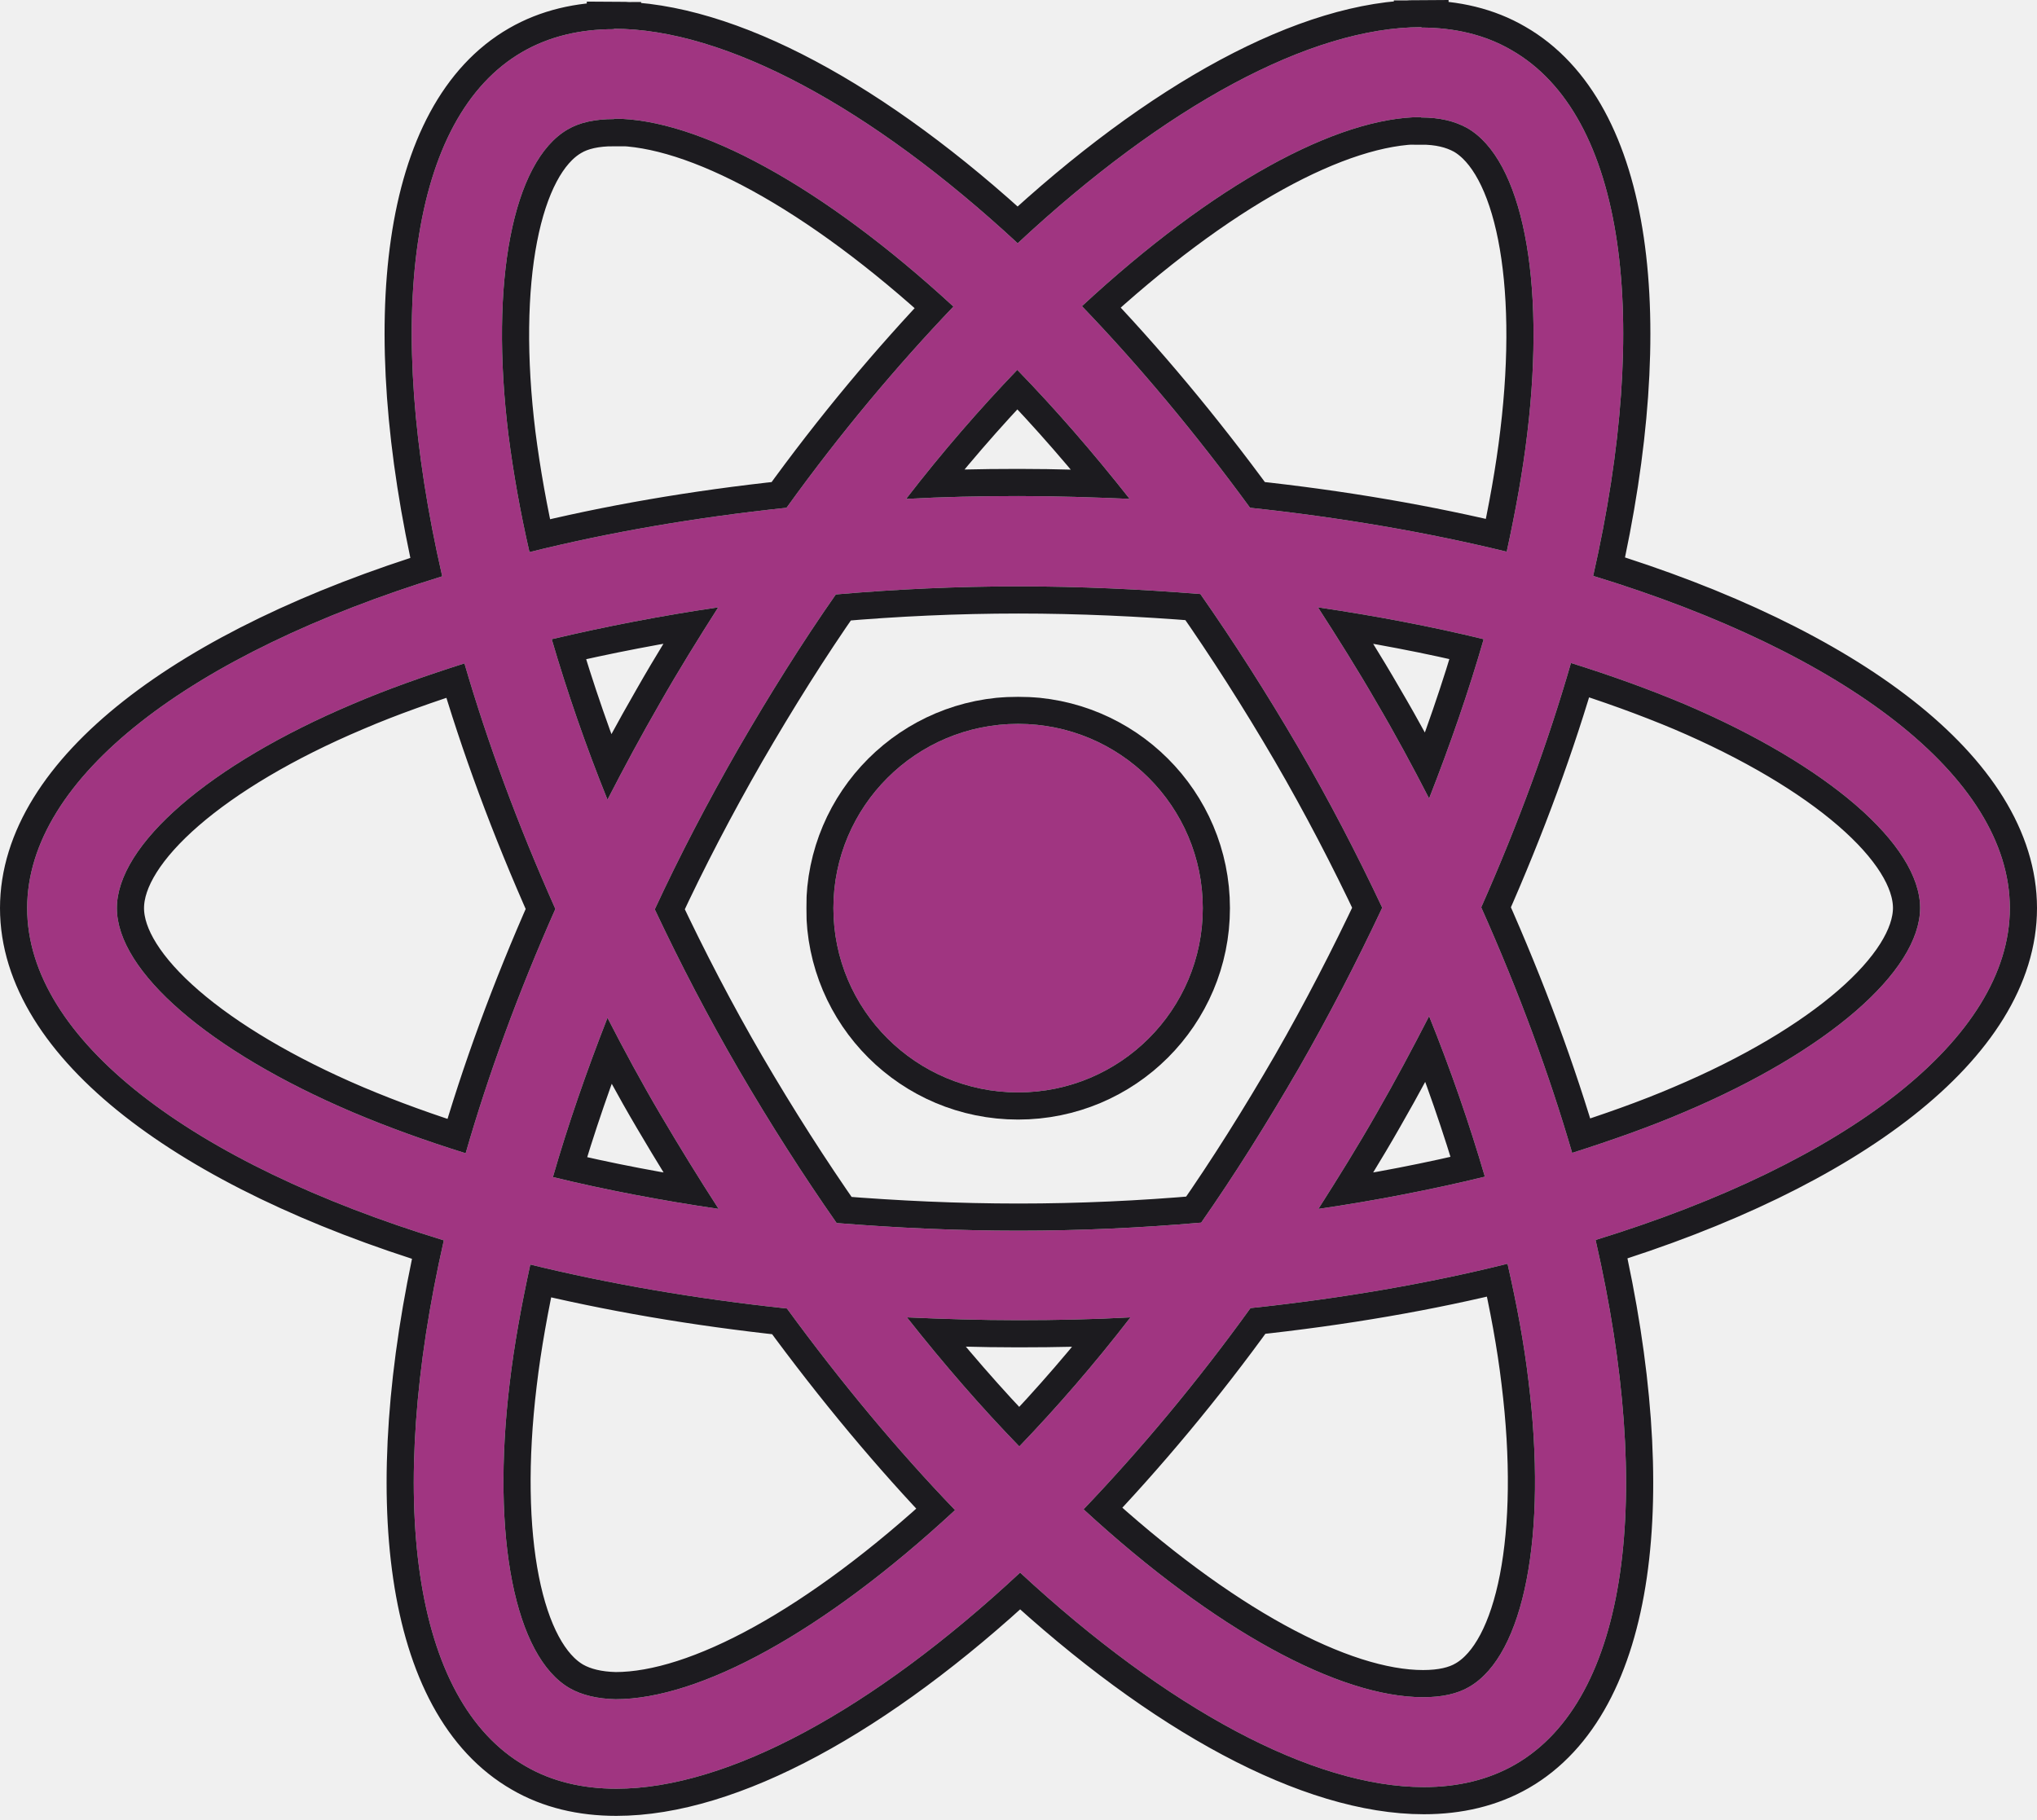
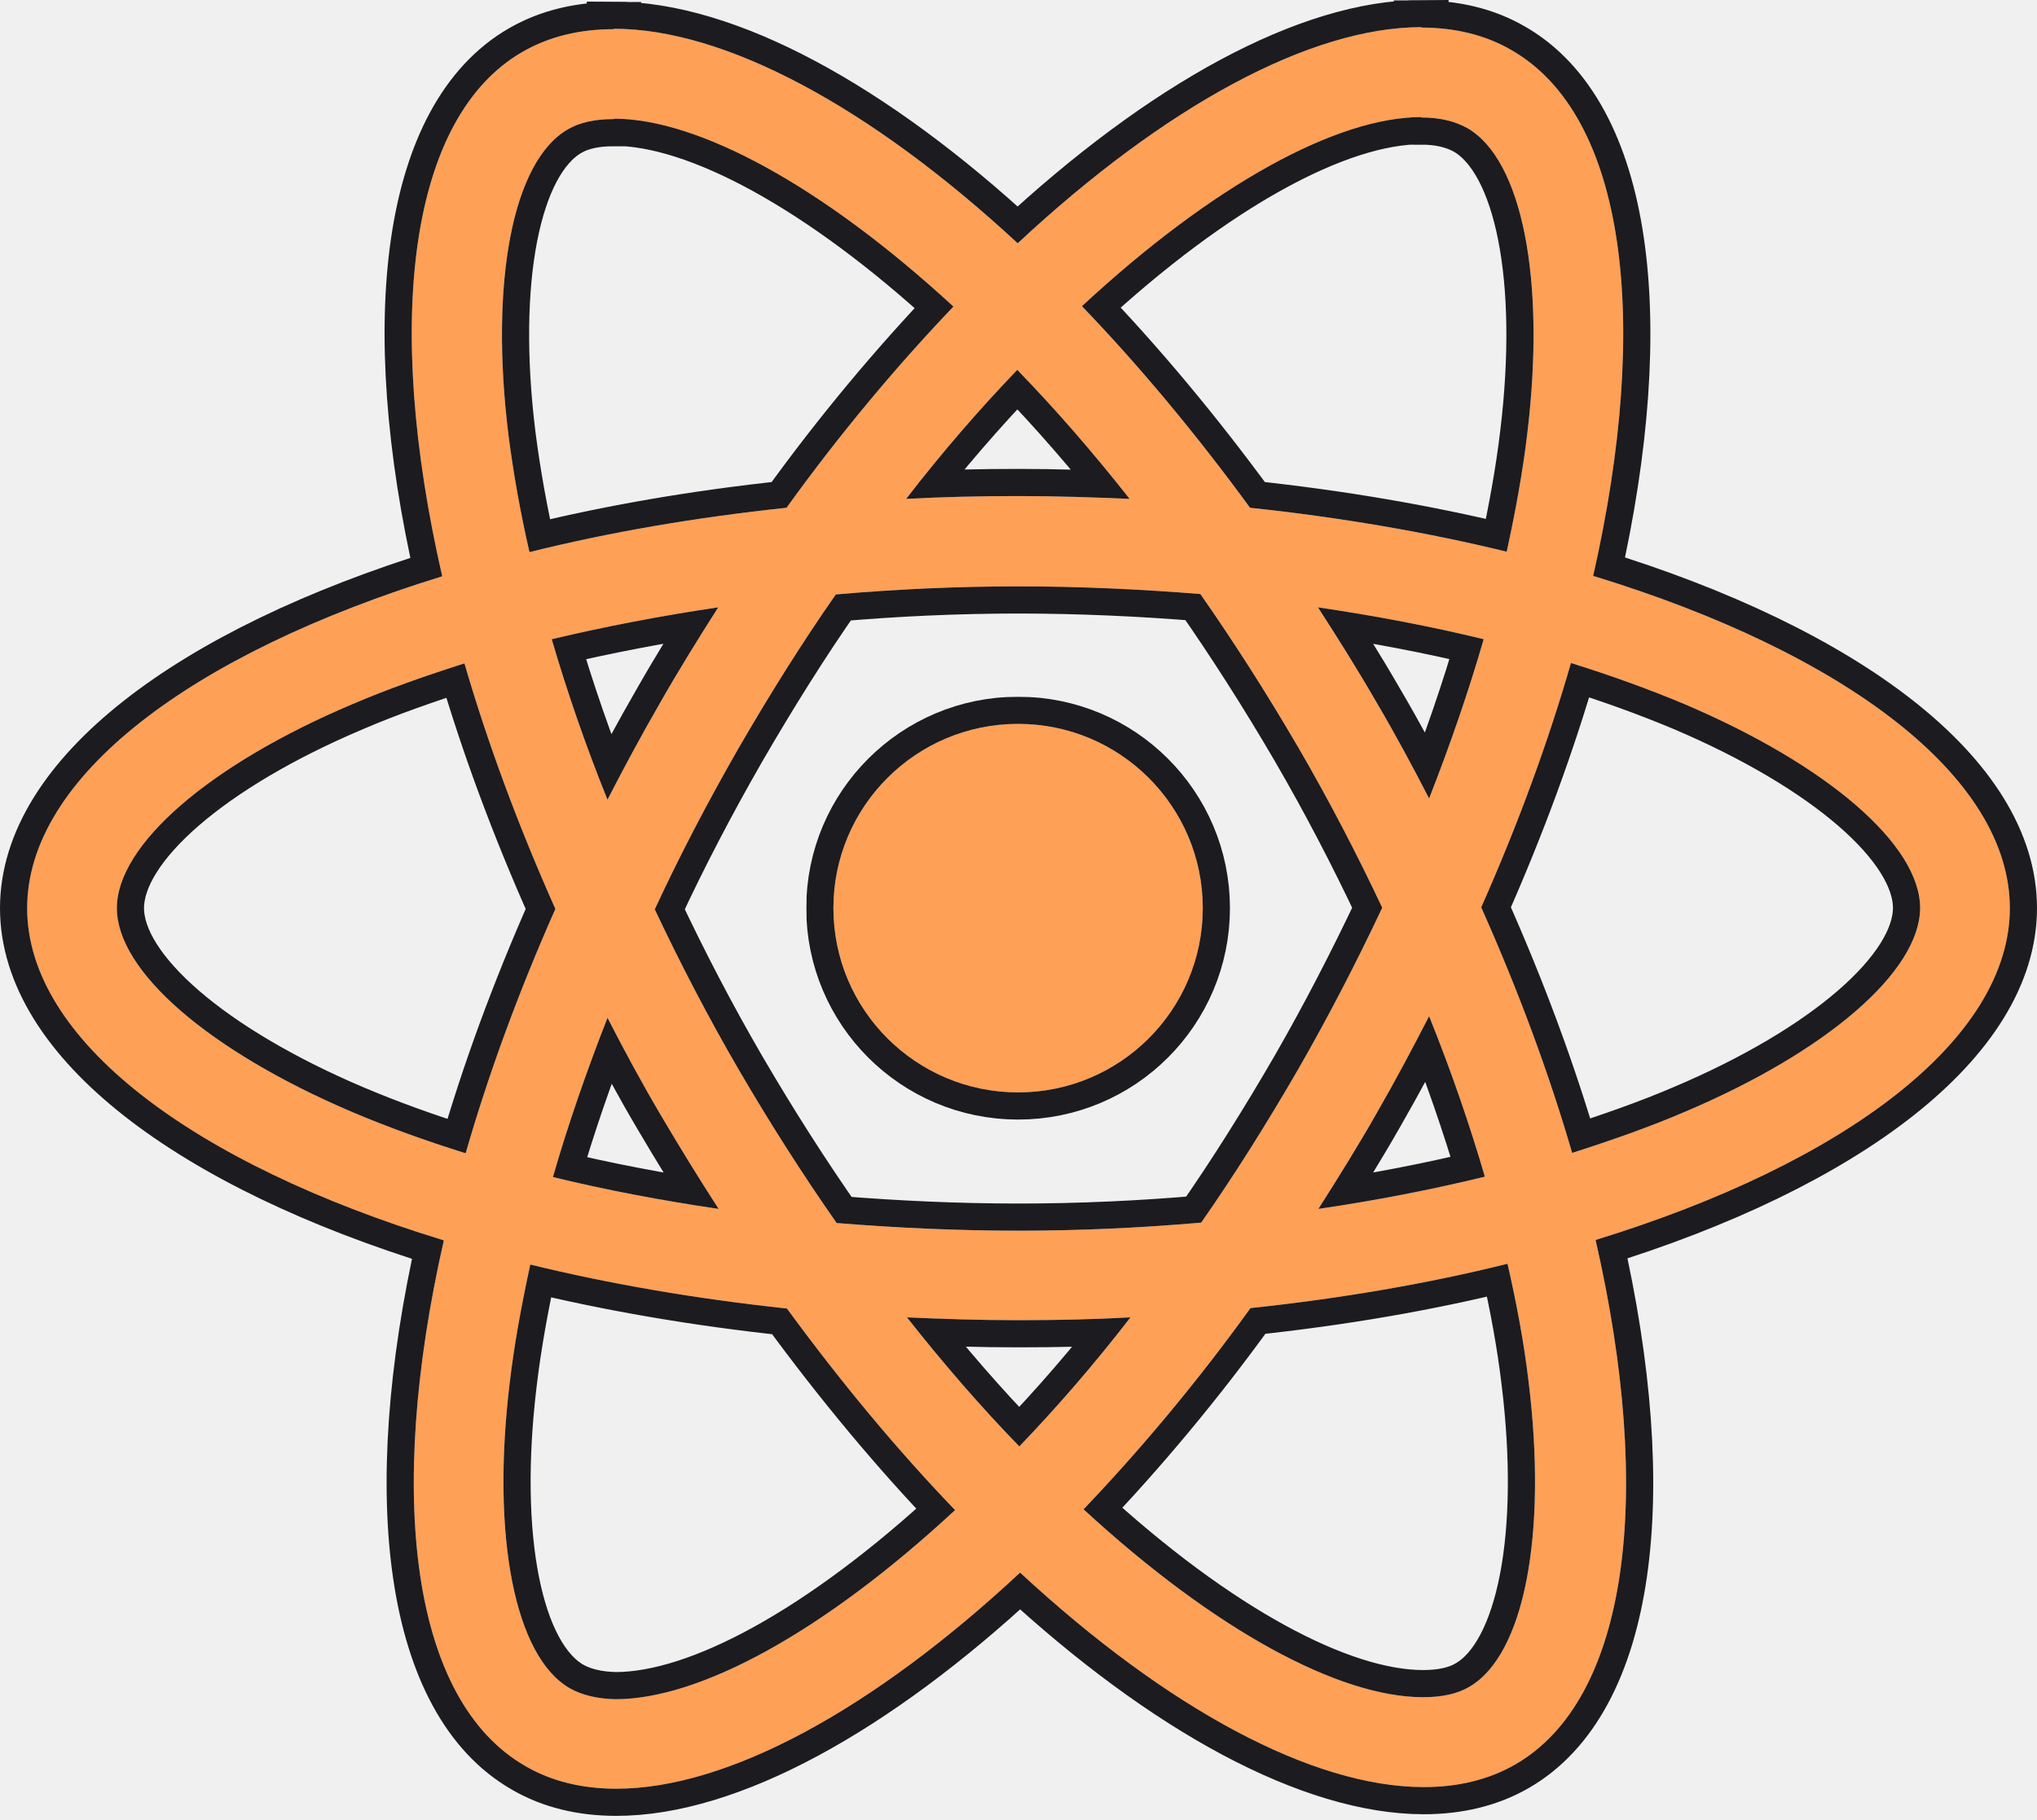
<svg xmlns="http://www.w3.org/2000/svg" width="75" height="67" viewBox="0 0 75 67" fill="none">
  <mask id="path-1-outside-1_258_60" maskUnits="userSpaceOnUse" x="0" y="0" width="75" height="67" fill="black">
    <rect fill="white" width="75" height="67" />
    <path d="M74 33.441C74 28.616 67.944 24.043 58.659 21.207C60.802 11.764 59.849 4.252 55.653 1.846C54.686 1.282 53.555 1.015 52.32 1.015V4.326C53.005 4.326 53.555 4.459 54.017 4.712C56.04 5.87 56.918 10.28 56.234 15.951C56.07 17.347 55.802 18.817 55.475 20.316C52.558 19.604 49.374 19.054 46.026 18.698C44.017 15.951 41.934 13.457 39.836 11.274C44.687 6.776 49.24 4.311 52.335 4.311V1C48.243 1 42.886 3.91 37.47 8.958C32.054 3.94 26.697 1.059 22.605 1.059V4.37C25.686 4.37 30.254 6.82 35.104 11.289C33.021 13.472 30.938 15.951 28.959 18.698C25.596 19.054 22.412 19.604 19.495 20.331C19.153 18.846 18.9 17.406 18.722 16.026C18.022 10.354 18.885 5.944 20.894 4.771C21.341 4.504 21.921 4.385 22.605 4.385V1.074C21.355 1.074 20.225 1.341 19.243 1.906C15.061 4.311 14.124 11.809 16.282 21.222C7.026 24.073 1 28.631 1 33.441C1 38.267 7.056 42.84 16.341 45.675C14.198 55.118 15.151 62.631 19.347 65.036C20.314 65.6 21.445 65.868 22.695 65.868C26.787 65.868 32.143 62.958 37.559 57.91C42.976 62.928 48.332 65.808 52.424 65.808C53.674 65.808 54.805 65.541 55.787 64.977C59.968 62.572 60.906 55.074 58.748 45.661C67.974 42.825 74 38.252 74 33.441ZM54.627 23.538C54.076 25.453 53.392 27.428 52.618 29.403C52.008 28.215 51.368 27.027 50.669 25.84C49.984 24.652 49.255 23.494 48.526 22.365C50.639 22.677 52.677 23.063 54.627 23.538ZM47.812 39.35C46.651 41.355 45.461 43.255 44.226 45.022C42.009 45.215 39.762 45.319 37.5 45.319C35.253 45.319 33.006 45.215 30.804 45.037C29.569 43.27 28.364 41.385 27.203 39.395C26.072 37.45 25.046 35.475 24.108 33.486C25.031 31.496 26.072 29.507 27.188 27.562C28.349 25.557 29.539 23.657 30.774 21.89C32.991 21.697 35.238 21.593 37.5 21.593C39.747 21.593 41.994 21.697 44.196 21.875C45.431 23.642 46.636 25.528 47.797 27.517C48.928 29.462 49.954 31.437 50.892 33.426C49.954 35.416 48.928 37.406 47.812 39.35ZM52.618 37.42C53.421 39.41 54.106 41.4 54.671 43.33C52.722 43.805 50.669 44.206 48.541 44.517C49.27 43.374 49.999 42.201 50.684 40.999C51.368 39.811 52.008 38.608 52.618 37.42ZM37.53 53.263C36.146 51.837 34.762 50.248 33.393 48.511C34.732 48.571 36.101 48.615 37.485 48.615C38.884 48.615 40.268 48.586 41.622 48.511C40.282 50.248 38.899 51.837 37.53 53.263ZM26.459 44.517C24.346 44.206 22.308 43.82 20.358 43.344C20.909 41.429 21.594 39.455 22.367 37.48C22.977 38.668 23.617 39.855 24.317 41.043C25.016 42.231 25.73 43.389 26.459 44.517ZM37.455 13.62C38.839 15.046 40.223 16.634 41.592 18.371C40.253 18.312 38.884 18.267 37.5 18.267C36.101 18.267 34.718 18.297 33.363 18.371C34.703 16.634 36.086 15.046 37.455 13.62ZM26.444 22.365C25.715 23.509 24.986 24.681 24.302 25.884C23.617 27.072 22.977 28.26 22.367 29.447C21.564 27.458 20.879 25.468 20.314 23.538C22.263 23.078 24.317 22.677 26.444 22.365ZM12.978 40.954C7.711 38.712 4.303 35.772 4.303 33.441C4.303 31.11 7.711 28.156 12.978 25.929C14.258 25.379 15.656 24.889 17.1 24.429C17.948 27.339 19.064 30.368 20.448 33.471C19.079 36.559 17.978 39.573 17.145 42.468C15.671 42.008 14.273 41.503 12.978 40.954ZM20.983 62.171C18.96 61.013 18.082 56.603 18.766 50.931C18.93 49.536 19.198 48.066 19.525 46.566C22.442 47.279 25.626 47.828 28.974 48.185C30.983 50.931 33.066 53.426 35.164 55.608C30.313 60.107 25.76 62.572 22.665 62.572C21.995 62.557 21.43 62.423 20.983 62.171ZM56.278 50.857C56.978 56.529 56.114 60.938 54.106 62.111C53.659 62.379 53.079 62.498 52.395 62.498C49.315 62.498 44.746 60.048 39.896 55.579C41.979 53.396 44.062 50.917 46.041 48.17C49.404 47.813 52.588 47.264 55.505 46.537C55.847 48.036 56.115 49.476 56.278 50.857ZM62.007 40.954C60.727 41.503 59.329 41.993 57.885 42.454C57.037 39.544 55.921 36.515 54.537 33.412C55.906 30.323 57.007 27.309 57.841 24.414C59.314 24.874 60.712 25.379 62.022 25.929C67.289 28.171 70.697 31.11 70.697 33.441C70.682 35.772 67.274 38.727 62.007 40.954Z" />
  </mask>
-   <path d="M74 33.441C74 28.616 67.944 24.043 58.659 21.207C60.802 11.764 59.849 4.252 55.653 1.846C54.686 1.282 53.555 1.015 52.32 1.015V4.326C53.005 4.326 53.555 4.459 54.017 4.712C56.04 5.87 56.918 10.28 56.234 15.951C56.07 17.347 55.802 18.817 55.475 20.316C52.558 19.604 49.374 19.054 46.026 18.698C44.017 15.951 41.934 13.457 39.836 11.274C44.687 6.776 49.24 4.311 52.335 4.311V1C48.243 1 42.886 3.91 37.47 8.958C32.054 3.94 26.697 1.059 22.605 1.059V4.37C25.686 4.37 30.254 6.82 35.104 11.289C33.021 13.472 30.938 15.951 28.959 18.698C25.596 19.054 22.412 19.604 19.495 20.331C19.153 18.846 18.9 17.406 18.722 16.026C18.022 10.354 18.885 5.944 20.894 4.771C21.341 4.504 21.921 4.385 22.605 4.385V1.074C21.355 1.074 20.225 1.341 19.243 1.906C15.061 4.311 14.124 11.809 16.282 21.222C7.026 24.073 1 28.631 1 33.441C1 38.267 7.056 42.84 16.341 45.675C14.198 55.118 15.151 62.631 19.347 65.036C20.314 65.6 21.445 65.868 22.695 65.868C26.787 65.868 32.143 62.958 37.559 57.91C42.976 62.928 48.332 65.808 52.424 65.808C53.674 65.808 54.805 65.541 55.787 64.977C59.968 62.572 60.906 55.074 58.748 45.661C67.974 42.825 74 38.252 74 33.441ZM54.627 23.538C54.076 25.453 53.392 27.428 52.618 29.403C52.008 28.215 51.368 27.027 50.669 25.84C49.984 24.652 49.255 23.494 48.526 22.365C50.639 22.677 52.677 23.063 54.627 23.538ZM47.812 39.35C46.651 41.355 45.461 43.255 44.226 45.022C42.009 45.215 39.762 45.319 37.5 45.319C35.253 45.319 33.006 45.215 30.804 45.037C29.569 43.27 28.364 41.385 27.203 39.395C26.072 37.45 25.046 35.475 24.108 33.486C25.031 31.496 26.072 29.507 27.188 27.562C28.349 25.557 29.539 23.657 30.774 21.89C32.991 21.697 35.238 21.593 37.5 21.593C39.747 21.593 41.994 21.697 44.196 21.875C45.431 23.642 46.636 25.528 47.797 27.517C48.928 29.462 49.954 31.437 50.892 33.426C49.954 35.416 48.928 37.406 47.812 39.35ZM52.618 37.42C53.421 39.41 54.106 41.4 54.671 43.33C52.722 43.805 50.669 44.206 48.541 44.517C49.27 43.374 49.999 42.201 50.684 40.999C51.368 39.811 52.008 38.608 52.618 37.42ZM37.53 53.263C36.146 51.837 34.762 50.248 33.393 48.511C34.732 48.571 36.101 48.615 37.485 48.615C38.884 48.615 40.268 48.586 41.622 48.511C40.282 50.248 38.899 51.837 37.53 53.263ZM26.459 44.517C24.346 44.206 22.308 43.82 20.358 43.344C20.909 41.429 21.594 39.455 22.367 37.48C22.977 38.668 23.617 39.855 24.317 41.043C25.016 42.231 25.73 43.389 26.459 44.517ZM37.455 13.62C38.839 15.046 40.223 16.634 41.592 18.371C40.253 18.312 38.884 18.267 37.5 18.267C36.101 18.267 34.718 18.297 33.363 18.371C34.703 16.634 36.086 15.046 37.455 13.62ZM26.444 22.365C25.715 23.509 24.986 24.681 24.302 25.884C23.617 27.072 22.977 28.26 22.367 29.447C21.564 27.458 20.879 25.468 20.314 23.538C22.263 23.078 24.317 22.677 26.444 22.365ZM12.978 40.954C7.711 38.712 4.303 35.772 4.303 33.441C4.303 31.11 7.711 28.156 12.978 25.929C14.258 25.379 15.656 24.889 17.1 24.429C17.948 27.339 19.064 30.368 20.448 33.471C19.079 36.559 17.978 39.573 17.145 42.468C15.671 42.008 14.273 41.503 12.978 40.954ZM20.983 62.171C18.96 61.013 18.082 56.603 18.766 50.931C18.93 49.536 19.198 48.066 19.525 46.566C22.442 47.279 25.626 47.828 28.974 48.185C30.983 50.931 33.066 53.426 35.164 55.608C30.313 60.107 25.76 62.572 22.665 62.572C21.995 62.557 21.43 62.423 20.983 62.171ZM56.278 50.857C56.978 56.529 56.114 60.938 54.106 62.111C53.659 62.379 53.079 62.498 52.395 62.498C49.315 62.498 44.746 60.048 39.896 55.579C41.979 53.396 44.062 50.917 46.041 48.17C49.404 47.813 52.588 47.264 55.505 46.537C55.847 48.036 56.115 49.476 56.278 50.857ZM62.007 40.954C60.727 41.503 59.329 41.993 57.885 42.454C57.037 39.544 55.921 36.515 54.537 33.412C55.906 30.323 57.007 27.309 57.841 24.414C59.314 24.874 60.712 25.379 62.022 25.929C67.289 28.171 70.697 31.11 70.697 33.441C70.682 35.772 67.274 38.727 62.007 40.954Z" fill="#A03581" />
+   <path d="M74 33.441C74 28.616 67.944 24.043 58.659 21.207C60.802 11.764 59.849 4.252 55.653 1.846C54.686 1.282 53.555 1.015 52.32 1.015V4.326C53.005 4.326 53.555 4.459 54.017 4.712C56.04 5.87 56.918 10.28 56.234 15.951C56.07 17.347 55.802 18.817 55.475 20.316C52.558 19.604 49.374 19.054 46.026 18.698C44.017 15.951 41.934 13.457 39.836 11.274C44.687 6.776 49.24 4.311 52.335 4.311V1C48.243 1 42.886 3.91 37.47 8.958C32.054 3.94 26.697 1.059 22.605 1.059V4.37C25.686 4.37 30.254 6.82 35.104 11.289C33.021 13.472 30.938 15.951 28.959 18.698C25.596 19.054 22.412 19.604 19.495 20.331C19.153 18.846 18.9 17.406 18.722 16.026C18.022 10.354 18.885 5.944 20.894 4.771C21.341 4.504 21.921 4.385 22.605 4.385V1.074C21.355 1.074 20.225 1.341 19.243 1.906C15.061 4.311 14.124 11.809 16.282 21.222C7.026 24.073 1 28.631 1 33.441C1 38.267 7.056 42.84 16.341 45.675C14.198 55.118 15.151 62.631 19.347 65.036C20.314 65.6 21.445 65.868 22.695 65.868C26.787 65.868 32.143 62.958 37.559 57.91C42.976 62.928 48.332 65.808 52.424 65.808C53.674 65.808 54.805 65.541 55.787 64.977C59.968 62.572 60.906 55.074 58.748 45.661C67.974 42.825 74 38.252 74 33.441ZM54.627 23.538C54.076 25.453 53.392 27.428 52.618 29.403C52.008 28.215 51.368 27.027 50.669 25.84C49.984 24.652 49.255 23.494 48.526 22.365C50.639 22.677 52.677 23.063 54.627 23.538ZM47.812 39.35C46.651 41.355 45.461 43.255 44.226 45.022C42.009 45.215 39.762 45.319 37.5 45.319C35.253 45.319 33.006 45.215 30.804 45.037C29.569 43.27 28.364 41.385 27.203 39.395C26.072 37.45 25.046 35.475 24.108 33.486C25.031 31.496 26.072 29.507 27.188 27.562C28.349 25.557 29.539 23.657 30.774 21.89C32.991 21.697 35.238 21.593 37.5 21.593C39.747 21.593 41.994 21.697 44.196 21.875C45.431 23.642 46.636 25.528 47.797 27.517C48.928 29.462 49.954 31.437 50.892 33.426C49.954 35.416 48.928 37.406 47.812 39.35ZM52.618 37.42C53.421 39.41 54.106 41.4 54.671 43.33C52.722 43.805 50.669 44.206 48.541 44.517C49.27 43.374 49.999 42.201 50.684 40.999C51.368 39.811 52.008 38.608 52.618 37.42ZM37.53 53.263C36.146 51.837 34.762 50.248 33.393 48.511C34.732 48.571 36.101 48.615 37.485 48.615C38.884 48.615 40.268 48.586 41.622 48.511C40.282 50.248 38.899 51.837 37.53 53.263ZM26.459 44.517C24.346 44.206 22.308 43.82 20.358 43.344C20.909 41.429 21.594 39.455 22.367 37.48C22.977 38.668 23.617 39.855 24.317 41.043C25.016 42.231 25.73 43.389 26.459 44.517ZM37.455 13.62C38.839 15.046 40.223 16.634 41.592 18.371C40.253 18.312 38.884 18.267 37.5 18.267C36.101 18.267 34.718 18.297 33.363 18.371C34.703 16.634 36.086 15.046 37.455 13.62ZM26.444 22.365C25.715 23.509 24.986 24.681 24.302 25.884C23.617 27.072 22.977 28.26 22.367 29.447C21.564 27.458 20.879 25.468 20.314 23.538C22.263 23.078 24.317 22.677 26.444 22.365ZM12.978 40.954C7.711 38.712 4.303 35.772 4.303 33.441C4.303 31.11 7.711 28.156 12.978 25.929C14.258 25.379 15.656 24.889 17.1 24.429C17.948 27.339 19.064 30.368 20.448 33.471C19.079 36.559 17.978 39.573 17.145 42.468C15.671 42.008 14.273 41.503 12.978 40.954ZM20.983 62.171C18.96 61.013 18.082 56.603 18.766 50.931C18.93 49.536 19.198 48.066 19.525 46.566C22.442 47.279 25.626 47.828 28.974 48.185C30.983 50.931 33.066 53.426 35.164 55.608C30.313 60.107 25.76 62.572 22.665 62.572C21.995 62.557 21.43 62.423 20.983 62.171ZM56.278 50.857C56.978 56.529 56.114 60.938 54.106 62.111C53.659 62.379 53.079 62.498 52.395 62.498C49.315 62.498 44.746 60.048 39.896 55.579C41.979 53.396 44.062 50.917 46.041 48.17C49.404 47.813 52.588 47.264 55.505 46.537C55.847 48.036 56.115 49.476 56.278 50.857ZM62.007 40.954C60.727 41.503 59.329 41.993 57.885 42.454C57.037 39.544 55.921 36.515 54.537 33.412C55.906 30.323 57.007 27.309 57.841 24.414C59.314 24.874 60.712 25.379 62.022 25.929C67.289 28.171 70.697 31.11 70.697 33.441C70.682 35.772 67.274 38.727 62.007 40.954Z" fill="#FFA057" />
  <path d="M74 33.441C74 28.616 67.944 24.043 58.659 21.207C60.802 11.764 59.849 4.252 55.653 1.846C54.686 1.282 53.555 1.015 52.32 1.015V4.326C53.005 4.326 53.555 4.459 54.017 4.712C56.04 5.87 56.918 10.28 56.234 15.951C56.07 17.347 55.802 18.817 55.475 20.316C52.558 19.604 49.374 19.054 46.026 18.698C44.017 15.951 41.934 13.457 39.836 11.274C44.687 6.776 49.24 4.311 52.335 4.311V1C48.243 1 42.886 3.91 37.47 8.958C32.054 3.94 26.697 1.059 22.605 1.059V4.37C25.686 4.37 30.254 6.82 35.104 11.289C33.021 13.472 30.938 15.951 28.959 18.698C25.596 19.054 22.412 19.604 19.495 20.331C19.153 18.846 18.9 17.406 18.722 16.026C18.022 10.354 18.885 5.944 20.894 4.771C21.341 4.504 21.921 4.385 22.605 4.385V1.074C21.355 1.074 20.225 1.341 19.243 1.906C15.061 4.311 14.124 11.809 16.282 21.222C7.026 24.073 1 28.631 1 33.441C1 38.267 7.056 42.84 16.341 45.675C14.198 55.118 15.151 62.631 19.347 65.036C20.314 65.6 21.445 65.868 22.695 65.868C26.787 65.868 32.143 62.958 37.559 57.91C42.976 62.928 48.332 65.808 52.424 65.808C53.674 65.808 54.805 65.541 55.787 64.977C59.968 62.572 60.906 55.074 58.748 45.661C67.974 42.825 74 38.252 74 33.441ZM54.627 23.538C54.076 25.453 53.392 27.428 52.618 29.403C52.008 28.215 51.368 27.027 50.669 25.84C49.984 24.652 49.255 23.494 48.526 22.365C50.639 22.677 52.677 23.063 54.627 23.538ZM47.812 39.35C46.651 41.355 45.461 43.255 44.226 45.022C42.009 45.215 39.762 45.319 37.5 45.319C35.253 45.319 33.006 45.215 30.804 45.037C29.569 43.27 28.364 41.385 27.203 39.395C26.072 37.45 25.046 35.475 24.108 33.486C25.031 31.496 26.072 29.507 27.188 27.562C28.349 25.557 29.539 23.657 30.774 21.89C32.991 21.697 35.238 21.593 37.5 21.593C39.747 21.593 41.994 21.697 44.196 21.875C45.431 23.642 46.636 25.528 47.797 27.517C48.928 29.462 49.954 31.437 50.892 33.426C49.954 35.416 48.928 37.406 47.812 39.35ZM52.618 37.42C53.421 39.41 54.106 41.4 54.671 43.33C52.722 43.805 50.669 44.206 48.541 44.517C49.27 43.374 49.999 42.201 50.684 40.999C51.368 39.811 52.008 38.608 52.618 37.42ZM37.53 53.263C36.146 51.837 34.762 50.248 33.393 48.511C34.732 48.571 36.101 48.615 37.485 48.615C38.884 48.615 40.268 48.586 41.622 48.511C40.282 50.248 38.899 51.837 37.53 53.263ZM26.459 44.517C24.346 44.206 22.308 43.82 20.358 43.344C20.909 41.429 21.594 39.455 22.367 37.48C22.977 38.668 23.617 39.855 24.317 41.043C25.016 42.231 25.73 43.389 26.459 44.517ZM37.455 13.62C38.839 15.046 40.223 16.634 41.592 18.371C40.253 18.312 38.884 18.267 37.5 18.267C36.101 18.267 34.718 18.297 33.363 18.371C34.703 16.634 36.086 15.046 37.455 13.62ZM26.444 22.365C25.715 23.509 24.986 24.681 24.302 25.884C23.617 27.072 22.977 28.26 22.367 29.447C21.564 27.458 20.879 25.468 20.314 23.538C22.263 23.078 24.317 22.677 26.444 22.365ZM12.978 40.954C7.711 38.712 4.303 35.772 4.303 33.441C4.303 31.11 7.711 28.156 12.978 25.929C14.258 25.379 15.656 24.889 17.1 24.429C17.948 27.339 19.064 30.368 20.448 33.471C19.079 36.559 17.978 39.573 17.145 42.468C15.671 42.008 14.273 41.503 12.978 40.954ZM20.983 62.171C18.96 61.013 18.082 56.603 18.766 50.931C18.93 49.536 19.198 48.066 19.525 46.566C22.442 47.279 25.626 47.828 28.974 48.185C30.983 50.931 33.066 53.426 35.164 55.608C30.313 60.107 25.76 62.572 22.665 62.572C21.995 62.557 21.43 62.423 20.983 62.171ZM56.278 50.857C56.978 56.529 56.114 60.938 54.106 62.111C53.659 62.379 53.079 62.498 52.395 62.498C49.315 62.498 44.746 60.048 39.896 55.579C41.979 53.396 44.062 50.917 46.041 48.17C49.404 47.813 52.588 47.264 55.505 46.537C55.847 48.036 56.115 49.476 56.278 50.857ZM62.007 40.954C60.727 41.503 59.329 41.993 57.885 42.454C57.037 39.544 55.921 36.515 54.537 33.412C55.906 30.323 57.007 27.309 57.841 24.414C59.314 24.874 60.712 25.379 62.022 25.929C67.289 28.171 70.697 31.11 70.697 33.441C70.682 35.772 67.274 38.727 62.007 40.954Z" stroke="#1C1B1F" stroke-width="2" mask="url(#path-1-outside-1_258_60)" />
  <mask id="path-2-outside-2_258_60" maskUnits="userSpaceOnUse" x="29.685" y="25.656" width="16" height="16" fill="black">
    <rect fill="white" x="29.685" y="25.656" width="16" height="16" />
    <path d="M37.485 40.227C41.241 40.227 44.285 37.189 44.285 33.441C44.285 29.694 41.241 26.656 37.485 26.656C33.73 26.656 30.685 29.694 30.685 33.441C30.685 37.189 33.73 40.227 37.485 40.227Z" />
  </mask>
-   <path d="M37.485 40.227C41.241 40.227 44.285 37.189 44.285 33.441C44.285 29.694 41.241 26.656 37.485 26.656C33.73 26.656 30.685 29.694 30.685 33.441C30.685 37.189 33.73 40.227 37.485 40.227Z" fill="#A03581" />
+   <path d="M37.485 40.227C41.241 40.227 44.285 37.189 44.285 33.441C44.285 29.694 41.241 26.656 37.485 26.656C33.73 26.656 30.685 29.694 30.685 33.441C30.685 37.189 33.73 40.227 37.485 40.227Z" fill="#FFA057" />
  <path d="M37.485 40.227C41.241 40.227 44.285 37.189 44.285 33.441C44.285 29.694 41.241 26.656 37.485 26.656C33.73 26.656 30.685 29.694 30.685 33.441C30.685 37.189 33.73 40.227 37.485 40.227Z" stroke="#1C1B1F" stroke-width="2" mask="url(#path-2-outside-2_258_60)" />
</svg>
